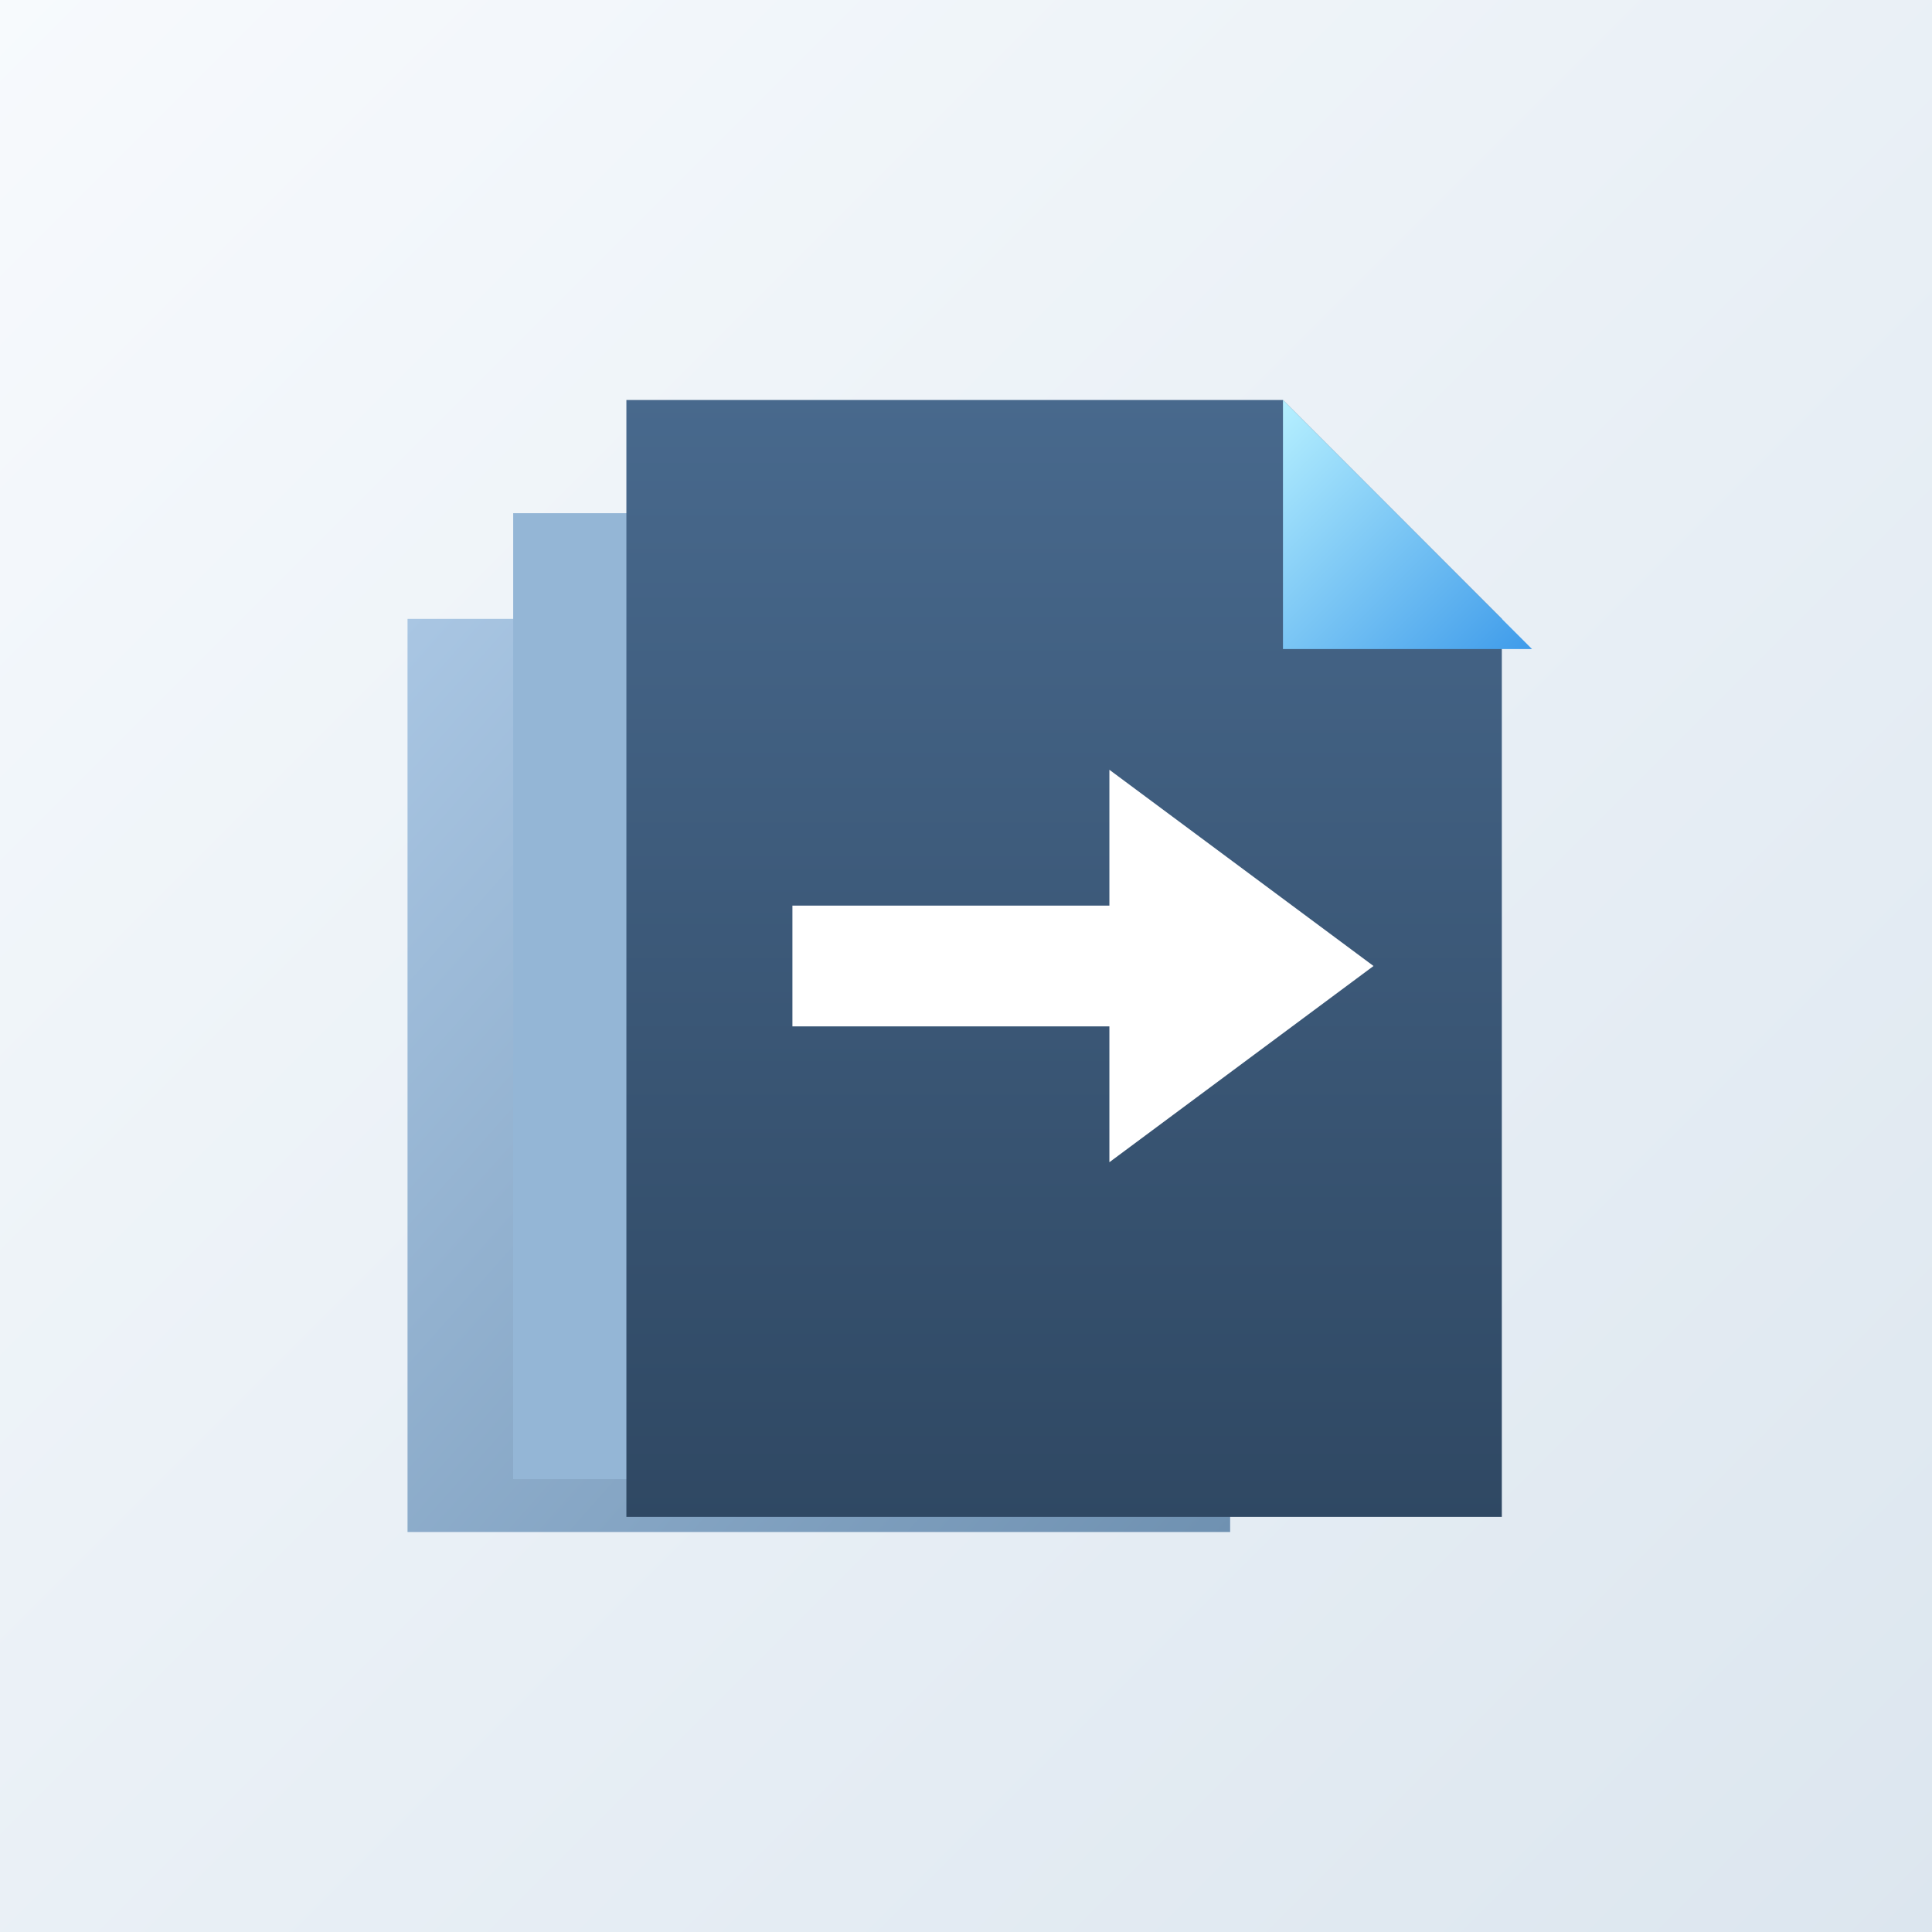
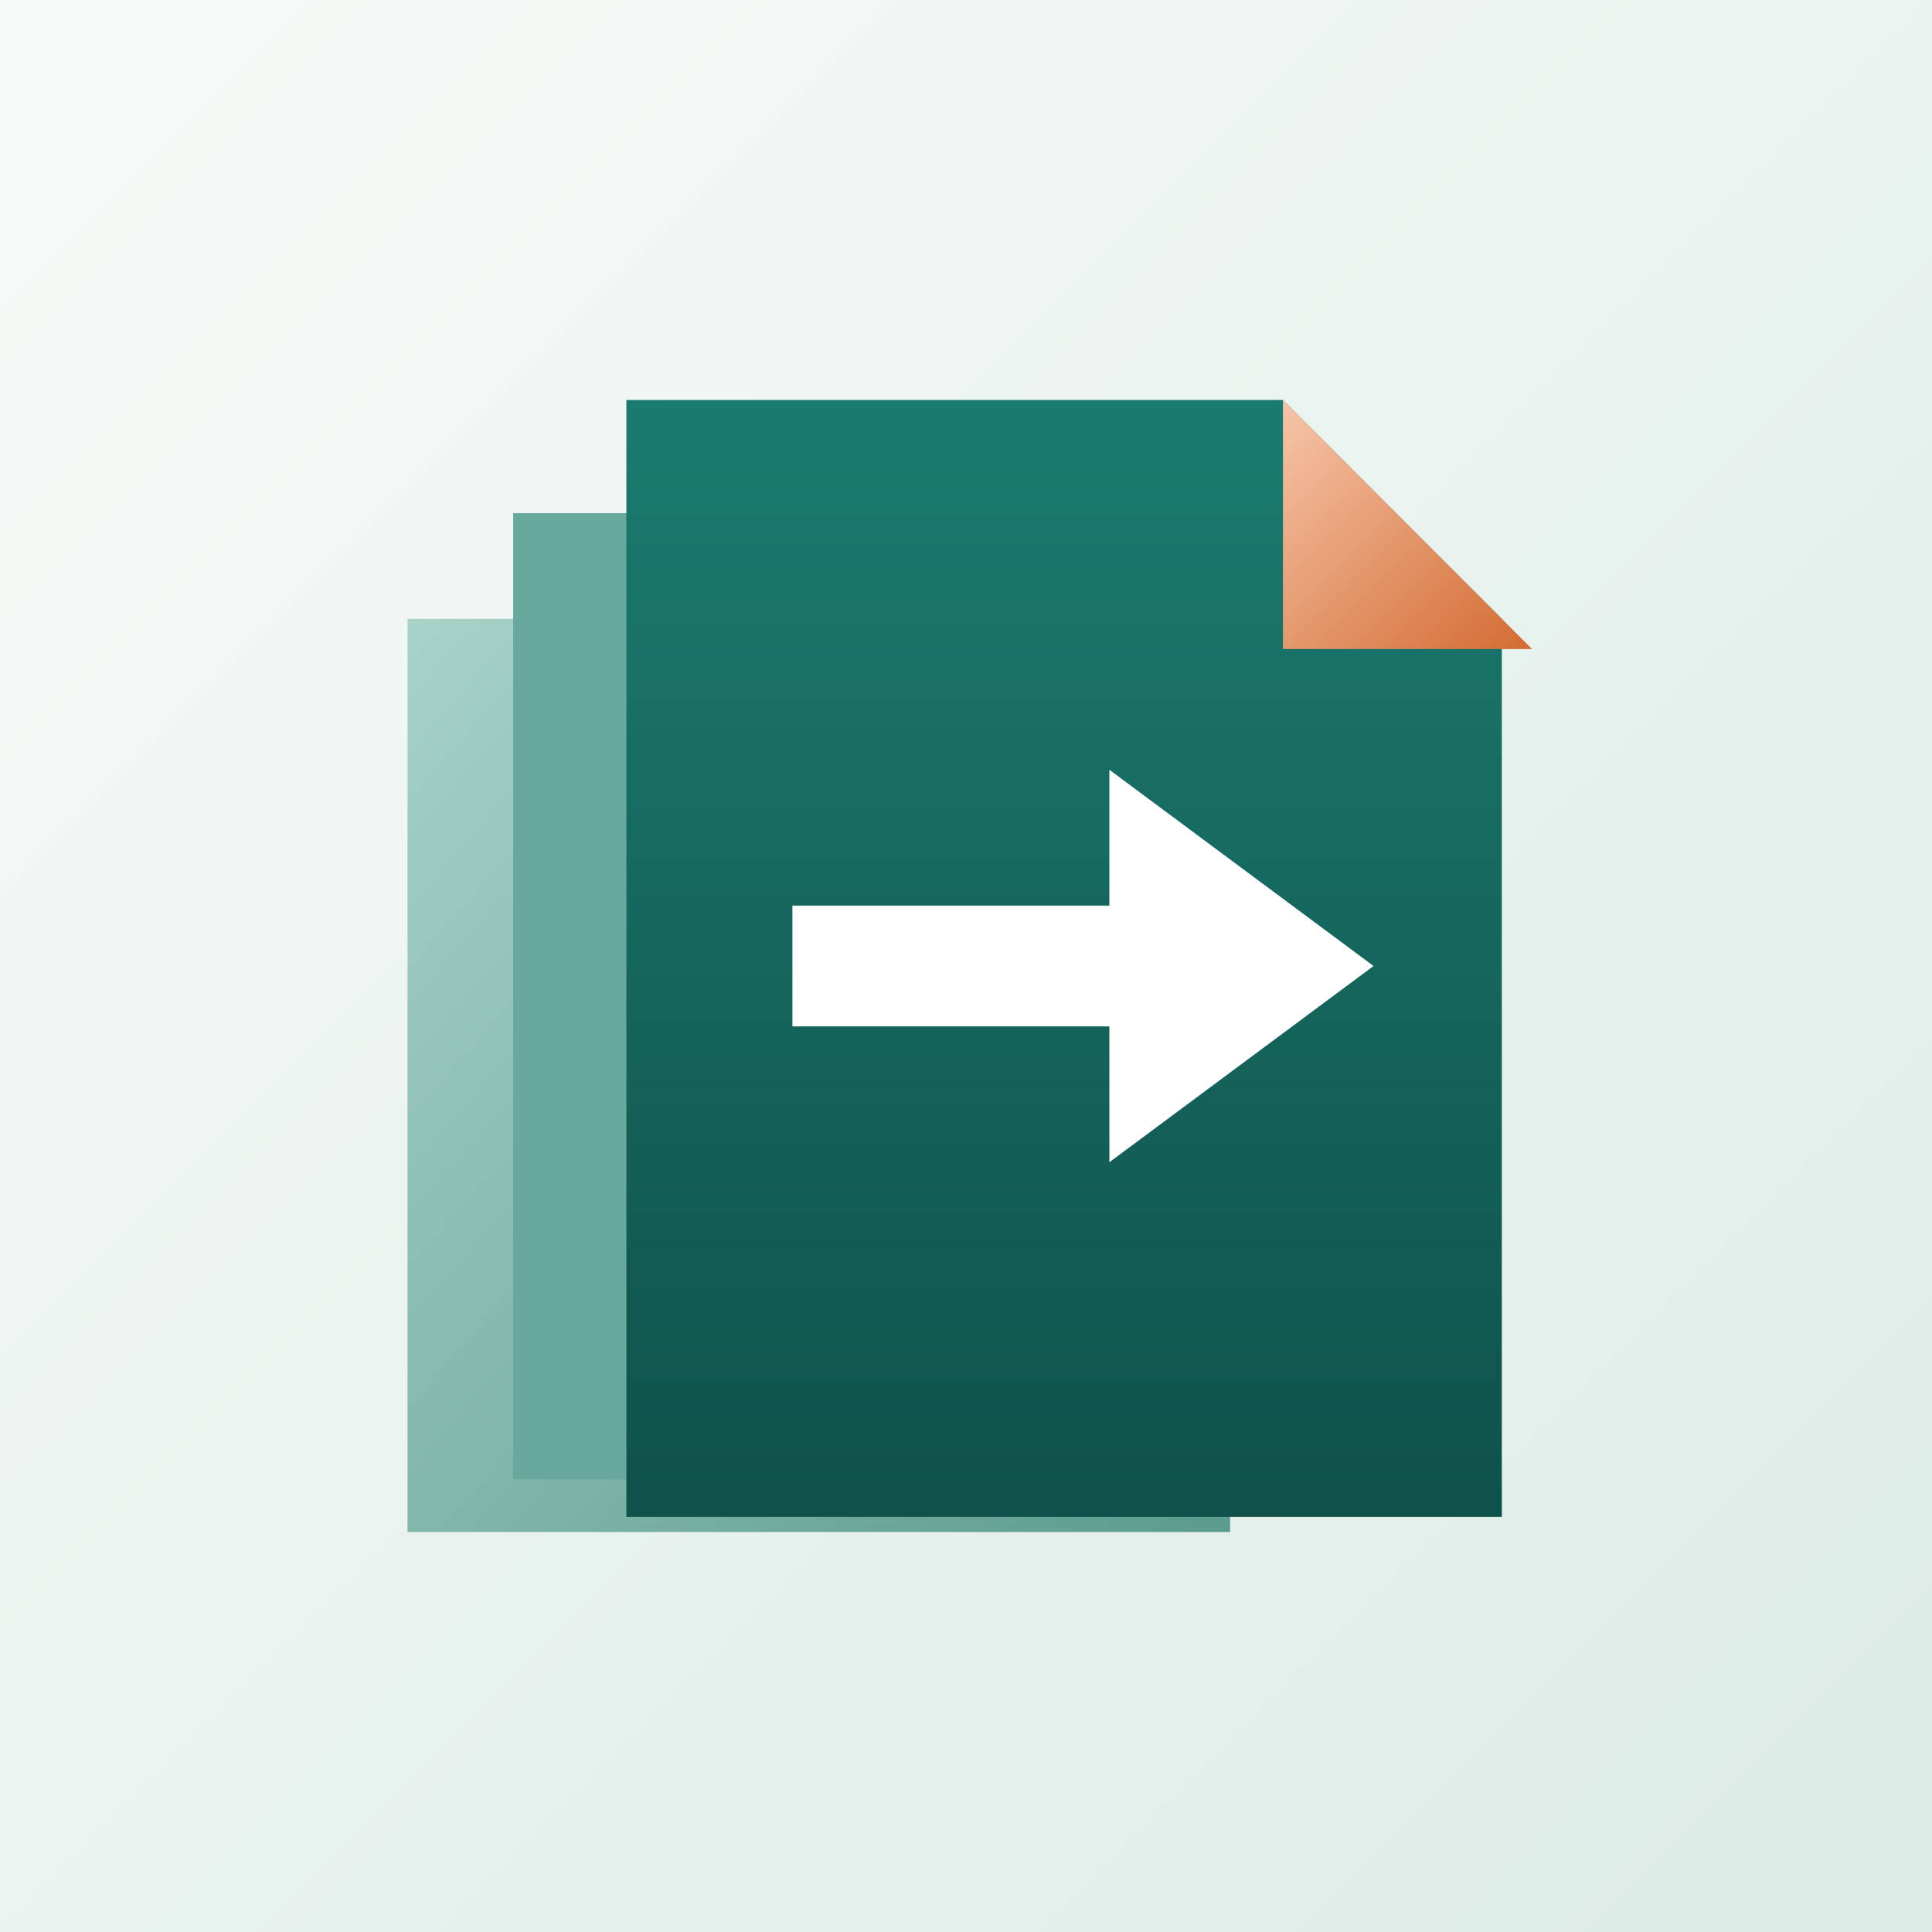
<svg xmlns="http://www.w3.org/2000/svg" viewBox="0 0 512 512">
  <defs>
    <linearGradient id="m-bg" x1="0" y1="0" x2="1" y2="1">
-       <stop offset="0" stop-color="#f7fafd" />
-       <stop offset="1" stop-color="#dce6ef" />
+       <stop offset="0" stop-color="#f7faf8" />
+       <stop offset="1" stop-color="#dcebe6" />
    </linearGradient>
    <linearGradient id="m-back" x1="0" y1="0" x2="1" y2="1">
-       <stop offset="0" stop-color="#a9c6e3" />
-       <stop offset="1" stop-color="#6f91b1" />
+       <stop offset="0" stop-color="#a7d2c8" />
+       <stop offset="1" stop-color="#5c9b8f" />
    </linearGradient>
    <linearGradient id="m-front" x1="0" y1="0" x2="0" y2="1">
-       <stop offset="0" stop-color="#48698d" />
-       <stop offset="1" stop-color="#2f4863" />
+       <stop offset="0" stop-color="#1b7b70" />
+       <stop offset="1" stop-color="#0f514b" />
    </linearGradient>
    <linearGradient id="m-fold" x1="0" y1="0" x2="1" y2="1">
-       <stop offset="0" stop-color="#b6f0ff" />
-       <stop offset="1" stop-color="#3e9bea" />
+       <stop offset="0" stop-color="#f6c5a9" />
+       <stop offset="1" stop-color="#d36b32" />
    </linearGradient>
  </defs>
  <rect width="512" height="512" fill="url(#m-bg)" />
  <path d="M108 164h164l54 54v188H108z" fill="url(#m-back)" />
-   <path d="M136 136h170l54 54v202H136z" fill="#94b6d6" />
+   <path d="M136 136h170l54 54v202H136z" fill="#69a99d" />
  <path d="M166 106h174l58 58v238H166z" fill="url(#m-front)" />
  <path d="M340 106v66h66" fill="url(#m-fold)" />
  <path d="M210 240h84v-36l70 52-70 52v-36h-84z" fill="#fff" />
</svg>
